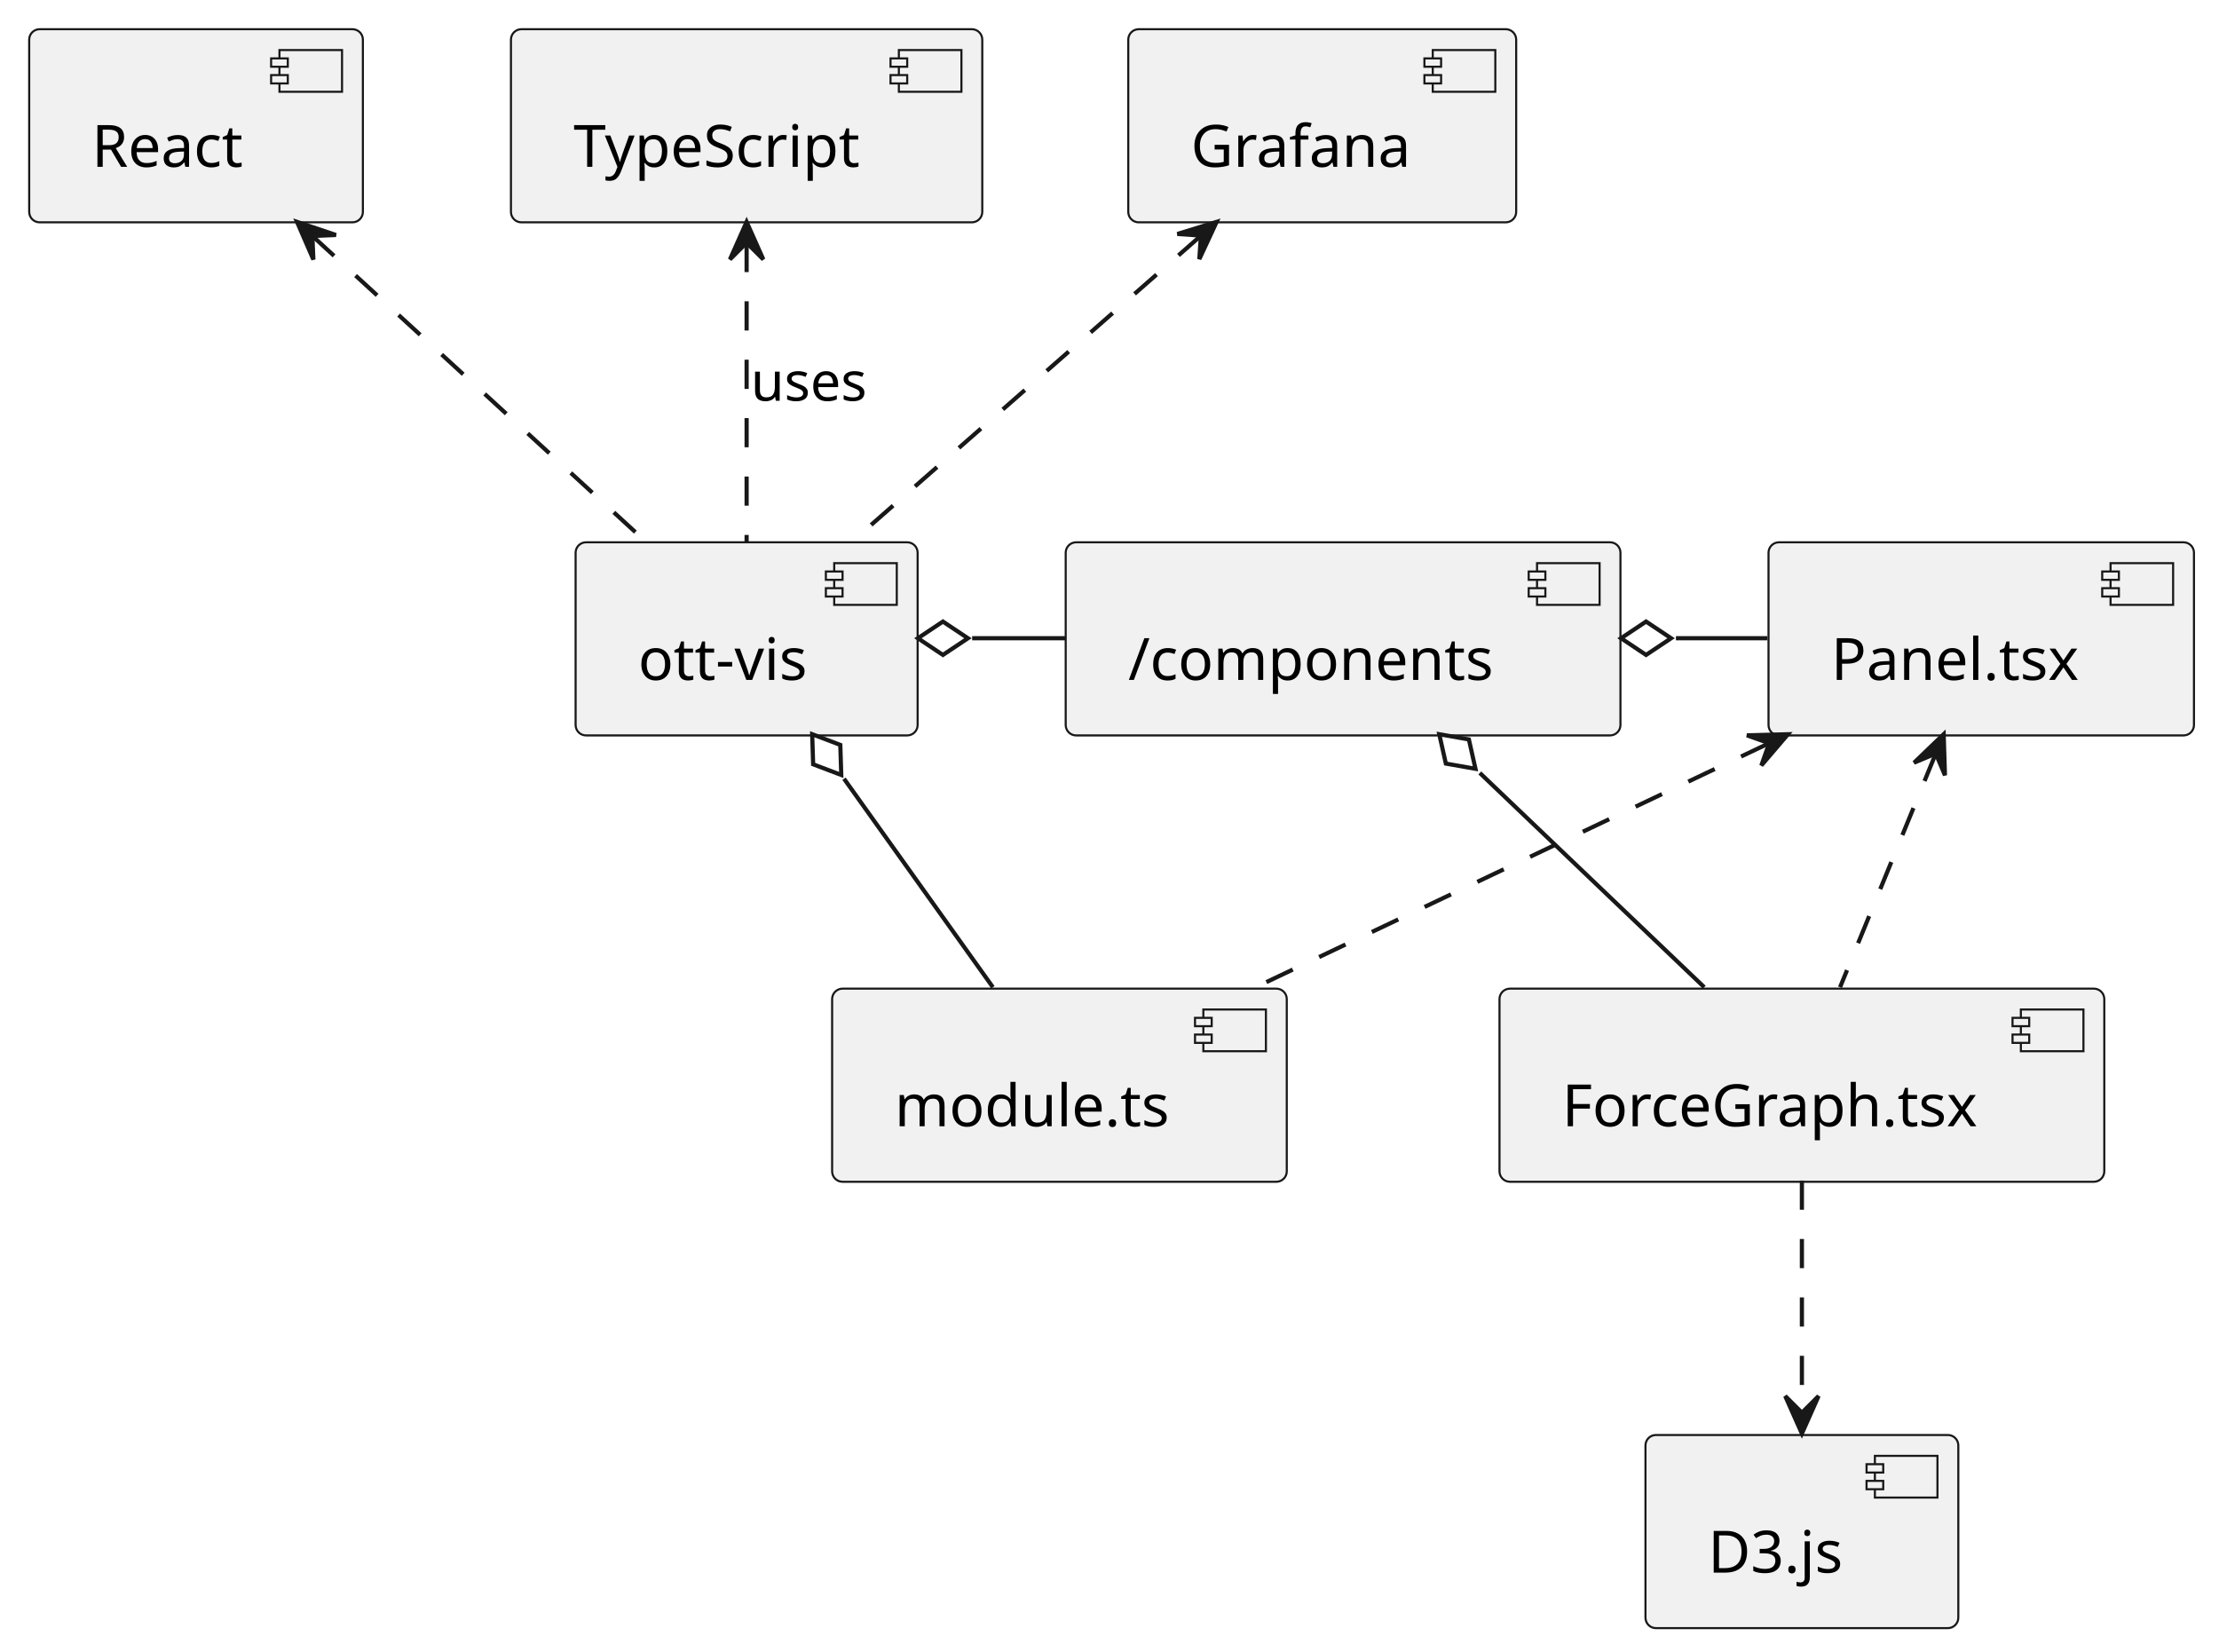
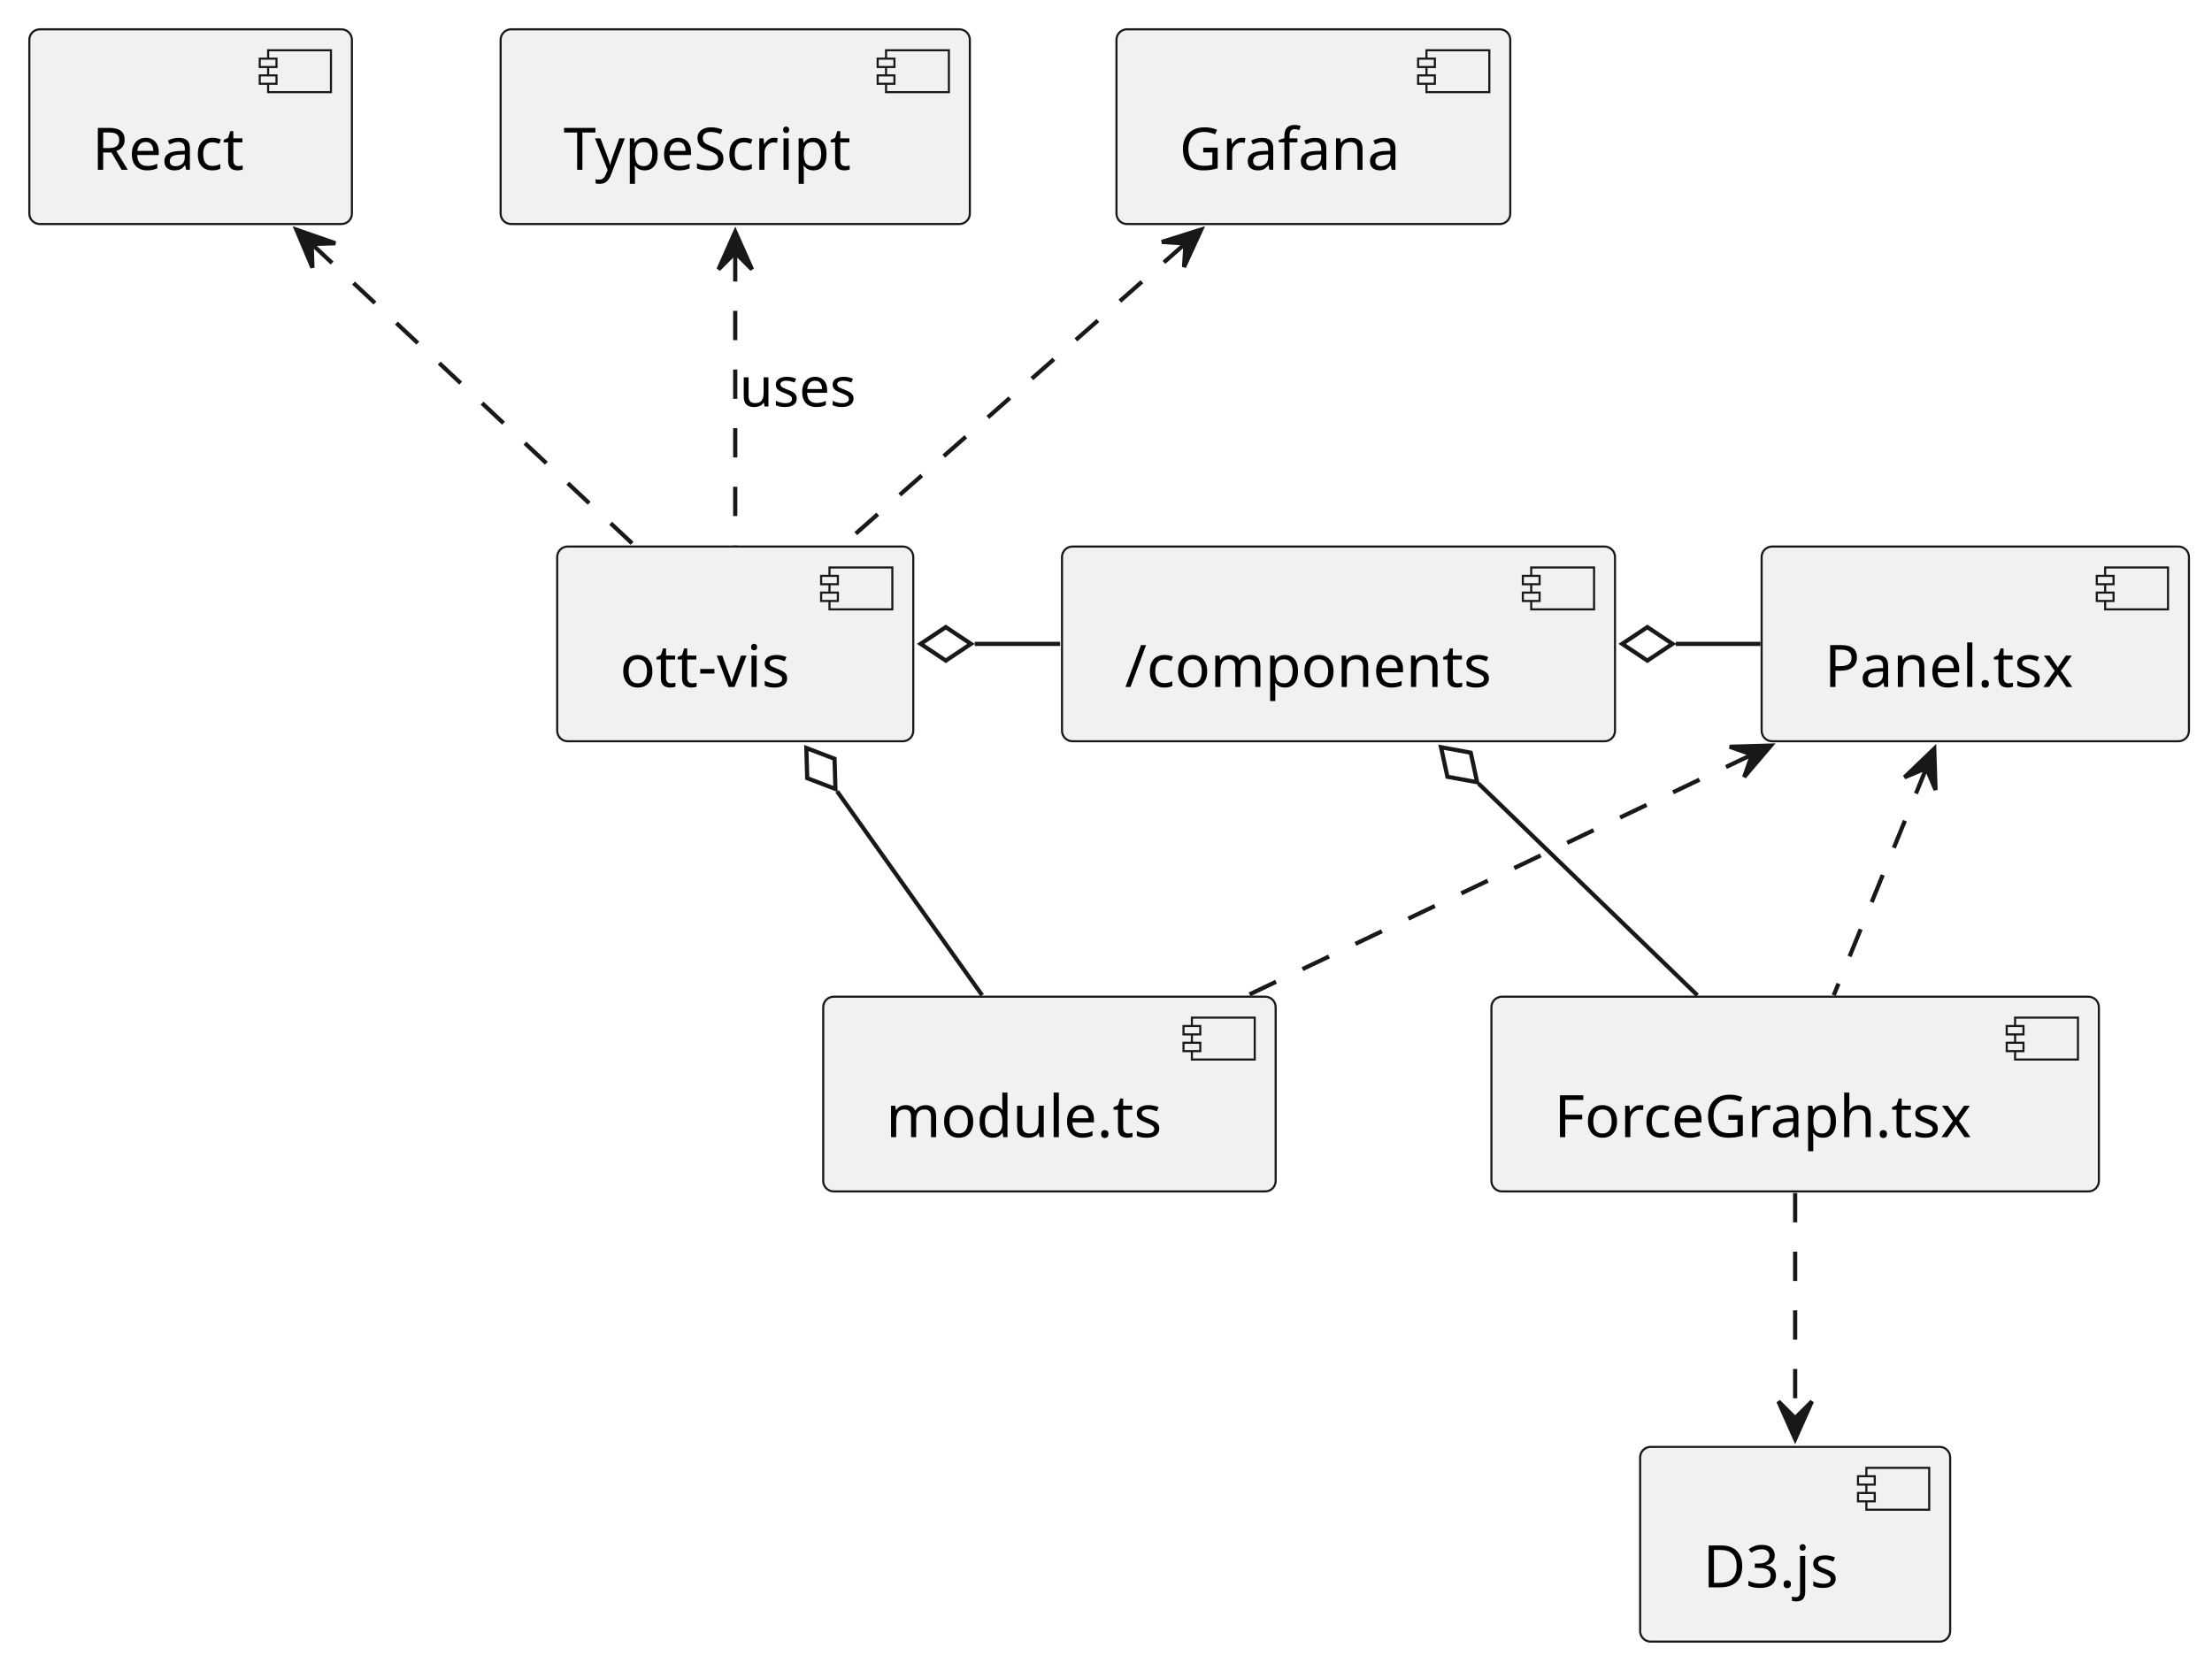
- <svg xmlns="http://www.w3.org/2000/svg" contentStyleType="text/css" height="396px" preserveAspectRatio="none" style="width:532px;height:396px;background:#FFFFFF;" version="1.1" viewBox="0 0 532 396" width="532px" zoomAndPan="magnify">
+ <svg xmlns="http://www.w3.org/2000/svg" contentStyleType="text/css" height="397px" preserveAspectRatio="none" style="width:528px;height:397px;background:#FFFFFF;" version="1.1" viewBox="0 0 528 397" width="528px" zoomAndPan="magnify">
  <defs />
  <g>
    <g id="elem_React">
-       <rect fill="#F1F1F1" height="46.297" rx="2.5" ry="2.5" style="stroke:#181818;stroke-width:0.5;" width="80" x="7" y="7" />
-       <rect fill="#F1F1F1" height="10" style="stroke:#181818;stroke-width:0.5;" width="15" x="67" y="12" />
-       <rect fill="#F1F1F1" height="2" style="stroke:#181818;stroke-width:0.5;" width="4" x="65" y="14" />
-       <rect fill="#F1F1F1" height="2" style="stroke:#181818;stroke-width:0.5;" width="4" x="65" y="18" />
-       <text fill="#000000" font-family="sans-serif" font-size="14" lengthAdjust="spacing" textLength="40" x="22" y="39.995">React</text>
+       <rect fill="#F1F1F1" height="46.488" rx="2.5" ry="2.5" style="stroke:#181818;stroke-width:0.5;" width="77" x="7" y="7" />
+       <rect fill="#F1F1F1" height="10" style="stroke:#181818;stroke-width:0.5;" width="15" x="64" y="12" />
+       <rect fill="#F1F1F1" height="2" style="stroke:#181818;stroke-width:0.5;" width="4" x="62" y="14" />
+       <rect fill="#F1F1F1" height="2" style="stroke:#181818;stroke-width:0.5;" width="4" x="62" y="18" />
+       <text fill="#000000" font-family="sans-serif" font-size="14" lengthAdjust="spacing" textLength="37" x="22" y="40.535">React</text>
    </g>
    <g id="elem_ott-vis">
-       <rect fill="#F1F1F1" height="46.297" rx="2.5" ry="2.5" style="stroke:#181818;stroke-width:0.5;" width="82" x="138" y="130" />
-       <rect fill="#F1F1F1" height="10" style="stroke:#181818;stroke-width:0.5;" width="15" x="200" y="135" />
-       <rect fill="#F1F1F1" height="2" style="stroke:#181818;stroke-width:0.5;" width="4" x="198" y="137" />
-       <rect fill="#F1F1F1" height="2" style="stroke:#181818;stroke-width:0.5;" width="4" x="198" y="141" />
-       <text fill="#000000" font-family="sans-serif" font-size="14" lengthAdjust="spacing" textLength="42" x="153" y="162.995">ott-vis</text>
+       <rect fill="#F1F1F1" height="46.488" rx="2.5" ry="2.5" style="stroke:#181818;stroke-width:0.5;" width="85" x="133" y="130.49" />
+       <rect fill="#F1F1F1" height="10" style="stroke:#181818;stroke-width:0.5;" width="15" x="198" y="135.49" />
+       <rect fill="#F1F1F1" height="2" style="stroke:#181818;stroke-width:0.5;" width="4" x="196" y="137.49" />
+       <rect fill="#F1F1F1" height="2" style="stroke:#181818;stroke-width:0.5;" width="4" x="196" y="141.49" />
+       <text fill="#000000" font-family="sans-serif" font-size="14" lengthAdjust="spacing" textLength="45" x="148" y="164.025">ott-vis</text>
    </g>
    <g id="elem_TypeScript">
-       <rect fill="#F1F1F1" height="46.297" rx="2.5" ry="2.5" style="stroke:#181818;stroke-width:0.5;" width="113" x="122.5" y="7" />
-       <rect fill="#F1F1F1" height="10" style="stroke:#181818;stroke-width:0.5;" width="15" x="215.5" y="12" />
-       <rect fill="#F1F1F1" height="2" style="stroke:#181818;stroke-width:0.5;" width="4" x="213.5" y="14" />
-       <rect fill="#F1F1F1" height="2" style="stroke:#181818;stroke-width:0.5;" width="4" x="213.5" y="18" />
-       <text fill="#000000" font-family="sans-serif" font-size="14" lengthAdjust="spacing" textLength="73" x="137.5" y="39.995">TypeScript</text>
+       <rect fill="#F1F1F1" height="46.488" rx="2.5" ry="2.5" style="stroke:#181818;stroke-width:0.5;" width="112" x="119.5" y="7" />
+       <rect fill="#F1F1F1" height="10" style="stroke:#181818;stroke-width:0.5;" width="15" x="211.5" y="12" />
+       <rect fill="#F1F1F1" height="2" style="stroke:#181818;stroke-width:0.5;" width="4" x="209.5" y="14" />
+       <rect fill="#F1F1F1" height="2" style="stroke:#181818;stroke-width:0.5;" width="4" x="209.5" y="18" />
+       <text fill="#000000" font-family="sans-serif" font-size="14" lengthAdjust="spacing" textLength="72" x="134.5" y="40.535">TypeScript</text>
    </g>
    <g id="elem_Grafana">
-       <rect fill="#F1F1F1" height="46.297" rx="2.5" ry="2.5" style="stroke:#181818;stroke-width:0.5;" width="93" x="270.5" y="7" />
-       <rect fill="#F1F1F1" height="10" style="stroke:#181818;stroke-width:0.5;" width="15" x="343.5" y="12" />
-       <rect fill="#F1F1F1" height="2" style="stroke:#181818;stroke-width:0.5;" width="4" x="341.5" y="14" />
-       <rect fill="#F1F1F1" height="2" style="stroke:#181818;stroke-width:0.5;" width="4" x="341.5" y="18" />
-       <text fill="#000000" font-family="sans-serif" font-size="14" lengthAdjust="spacing" textLength="53" x="285.5" y="39.995">Grafana</text>
+       <rect fill="#F1F1F1" height="46.488" rx="2.5" ry="2.5" style="stroke:#181818;stroke-width:0.5;" width="94" x="266.5" y="7" />
+       <rect fill="#F1F1F1" height="10" style="stroke:#181818;stroke-width:0.5;" width="15" x="340.5" y="12" />
+       <rect fill="#F1F1F1" height="2" style="stroke:#181818;stroke-width:0.5;" width="4" x="338.5" y="14" />
+       <rect fill="#F1F1F1" height="2" style="stroke:#181818;stroke-width:0.5;" width="4" x="338.5" y="18" />
+       <text fill="#000000" font-family="sans-serif" font-size="14" lengthAdjust="spacing" textLength="54" x="281.5" y="40.535">Grafana</text>
    </g>
    <g id="elem_/components">
-       <rect fill="#F1F1F1" height="46.297" rx="2.5" ry="2.5" style="stroke:#181818;stroke-width:0.5;" width="133" x="255.5" y="130" />
-       <rect fill="#F1F1F1" height="10" style="stroke:#181818;stroke-width:0.5;" width="15" x="368.5" y="135" />
-       <rect fill="#F1F1F1" height="2" style="stroke:#181818;stroke-width:0.5;" width="4" x="366.5" y="137" />
-       <rect fill="#F1F1F1" height="2" style="stroke:#181818;stroke-width:0.5;" width="4" x="366.5" y="141" />
-       <text fill="#000000" font-family="sans-serif" font-size="14" lengthAdjust="spacing" textLength="93" x="270.5" y="162.995">/components</text>
+       <rect fill="#F1F1F1" height="46.488" rx="2.5" ry="2.5" style="stroke:#181818;stroke-width:0.5;" width="132" x="253.5" y="130.49" />
+       <rect fill="#F1F1F1" height="10" style="stroke:#181818;stroke-width:0.5;" width="15" x="365.5" y="135.49" />
+       <rect fill="#F1F1F1" height="2" style="stroke:#181818;stroke-width:0.5;" width="4" x="363.5" y="137.49" />
+       <rect fill="#F1F1F1" height="2" style="stroke:#181818;stroke-width:0.5;" width="4" x="363.5" y="141.49" />
+       <text fill="#000000" font-family="sans-serif" font-size="14" lengthAdjust="spacing" textLength="92" x="268.5" y="164.025">/components</text>
    </g>
    <g id="elem_module.ts">
-       <rect fill="#F1F1F1" height="46.297" rx="2.5" ry="2.5" style="stroke:#181818;stroke-width:0.5;" width="109" x="199.5" y="237" />
-       <rect fill="#F1F1F1" height="10" style="stroke:#181818;stroke-width:0.5;" width="15" x="288.5" y="242" />
-       <rect fill="#F1F1F1" height="2" style="stroke:#181818;stroke-width:0.5;" width="4" x="286.5" y="244" />
-       <rect fill="#F1F1F1" height="2" style="stroke:#181818;stroke-width:0.5;" width="4" x="286.5" y="248" />
-       <text fill="#000000" font-family="sans-serif" font-size="14" lengthAdjust="spacing" textLength="69" x="214.5" y="269.995">module.ts</text>
+       <rect fill="#F1F1F1" height="46.488" rx="2.5" ry="2.5" style="stroke:#181818;stroke-width:0.5;" width="108" x="196.5" y="237.97" />
+       <rect fill="#F1F1F1" height="10" style="stroke:#181818;stroke-width:0.5;" width="15" x="284.5" y="242.97" />
+       <rect fill="#F1F1F1" height="2" style="stroke:#181818;stroke-width:0.5;" width="4" x="282.5" y="244.97" />
+       <rect fill="#F1F1F1" height="2" style="stroke:#181818;stroke-width:0.5;" width="4" x="282.5" y="248.97" />
+       <text fill="#000000" font-family="sans-serif" font-size="14" lengthAdjust="spacing" textLength="68" x="211.5" y="271.505">module.ts</text>
    </g>
    <g id="elem_Panel.tsx">
-       <rect fill="#F1F1F1" height="46.297" rx="2.5" ry="2.5" style="stroke:#181818;stroke-width:0.5;" width="102" x="424" y="130" />
-       <rect fill="#F1F1F1" height="10" style="stroke:#181818;stroke-width:0.5;" width="15" x="506" y="135" />
-       <rect fill="#F1F1F1" height="2" style="stroke:#181818;stroke-width:0.5;" width="4" x="504" y="137" />
-       <rect fill="#F1F1F1" height="2" style="stroke:#181818;stroke-width:0.5;" width="4" x="504" y="141" />
-       <text fill="#000000" font-family="sans-serif" font-size="14" lengthAdjust="spacing" textLength="62" x="439" y="162.995">Panel.tsx</text>
+       <rect fill="#F1F1F1" height="46.488" rx="2.5" ry="2.5" style="stroke:#181818;stroke-width:0.5;" width="102" x="420.5" y="130.49" />
+       <rect fill="#F1F1F1" height="10" style="stroke:#181818;stroke-width:0.5;" width="15" x="502.5" y="135.49" />
+       <rect fill="#F1F1F1" height="2" style="stroke:#181818;stroke-width:0.5;" width="4" x="500.5" y="137.49" />
+       <rect fill="#F1F1F1" height="2" style="stroke:#181818;stroke-width:0.5;" width="4" x="500.5" y="141.49" />
+       <text fill="#000000" font-family="sans-serif" font-size="14" lengthAdjust="spacing" textLength="62" x="435.5" y="164.025">Panel.tsx</text>
    </g>
    <g id="elem_ForceGraph.tsx">
-       <rect fill="#F1F1F1" height="46.297" rx="2.5" ry="2.5" style="stroke:#181818;stroke-width:0.5;" width="145" x="359.5" y="237" />
-       <rect fill="#F1F1F1" height="10" style="stroke:#181818;stroke-width:0.5;" width="15" x="484.5" y="242" />
-       <rect fill="#F1F1F1" height="2" style="stroke:#181818;stroke-width:0.5;" width="4" x="482.5" y="244" />
-       <rect fill="#F1F1F1" height="2" style="stroke:#181818;stroke-width:0.5;" width="4" x="482.5" y="248" />
-       <text fill="#000000" font-family="sans-serif" font-size="14" lengthAdjust="spacing" textLength="105" x="374.5" y="269.995">ForceGraph.tsx</text>
+       <rect fill="#F1F1F1" height="46.488" rx="2.5" ry="2.5" style="stroke:#181818;stroke-width:0.5;" width="145" x="356" y="237.97" />
+       <rect fill="#F1F1F1" height="10" style="stroke:#181818;stroke-width:0.5;" width="15" x="481" y="242.97" />
+       <rect fill="#F1F1F1" height="2" style="stroke:#181818;stroke-width:0.5;" width="4" x="479" y="244.97" />
+       <rect fill="#F1F1F1" height="2" style="stroke:#181818;stroke-width:0.5;" width="4" x="479" y="248.97" />
+       <text fill="#000000" font-family="sans-serif" font-size="14" lengthAdjust="spacing" textLength="105" x="371" y="271.505">ForceGraph.tsx</text>
    </g>
    <g id="elem_D3.js">
-       <rect fill="#F1F1F1" height="46.297" rx="2.5" ry="2.5" style="stroke:#181818;stroke-width:0.5;" width="75" x="394.5" y="344" />
-       <rect fill="#F1F1F1" height="10" style="stroke:#181818;stroke-width:0.5;" width="15" x="449.5" y="349" />
-       <rect fill="#F1F1F1" height="2" style="stroke:#181818;stroke-width:0.5;" width="4" x="447.5" y="351" />
-       <rect fill="#F1F1F1" height="2" style="stroke:#181818;stroke-width:0.5;" width="4" x="447.5" y="355" />
-       <text fill="#000000" font-family="sans-serif" font-size="14" lengthAdjust="spacing" textLength="35" x="409.5" y="376.995">D3.js</text>
+       <rect fill="#F1F1F1" height="46.488" rx="2.5" ry="2.5" style="stroke:#181818;stroke-width:0.5;" width="74" x="391.5" y="345.46" />
+       <rect fill="#F1F1F1" height="10" style="stroke:#181818;stroke-width:0.5;" width="15" x="445.5" y="350.46" />
+       <rect fill="#F1F1F1" height="2" style="stroke:#181818;stroke-width:0.5;" width="4" x="443.5" y="352.46" />
+       <rect fill="#F1F1F1" height="2" style="stroke:#181818;stroke-width:0.5;" width="4" x="443.5" y="356.46" />
+       <text fill="#000000" font-family="sans-serif" font-size="14" lengthAdjust="spacing" textLength="34" x="406.5" y="378.995">D3.js</text>
    </g>
    <g id="link_React_ott-vis">
-       <path d="M74.93,56.6 C98.67,78.36 132.39,109.27 154.94,129.95 " fill="none" id="React-backto-ott-vis" style="stroke:#181818;stroke-width:1.0;stroke-dasharray:7.0,7.0;" />
-       <polygon fill="#181818" points="71.21,53.19,75.132,62.224,74.892,56.572,80.544,56.333,71.21,53.19" style="stroke:#181818;stroke-width:1.0;" />
+       <path d="M74.16,58.02 C97.35,79.69 129.63,109.86 151.48,130.28 " fill="none" id="React-backto-ott-vis" style="stroke:#181818;stroke-width:1.0;stroke-dasharray:7.0,7.0;" />
+       <polygon fill="#181818" points="70.75,54.84,74.581,63.913,74.398,58.259,80.052,58.076,70.75,54.84" style="stroke:#181818;stroke-width:1.0;" />
    </g>
    <g id="link_TypeScript_ott-vis">
-       <path d="M179,58.23 C179,79.88 179,109.78 179,129.95 " fill="none" id="TypeScript-backto-ott-vis" style="stroke:#181818;stroke-width:1.0;stroke-dasharray:7.0,7.0;" />
-       <polygon fill="#181818" points="179,53.19,175,62.19,179,58.19,183,62.19,179,53.19" style="stroke:#181818;stroke-width:1.0;" />
-       <text fill="#000000" font-family="sans-serif" font-size="13" lengthAdjust="spacing" textLength="30" x="180" y="96.067">uses</text>
+       <path d="M175.5,60.22 C175.5,81.69 175.5,110.55 175.5,130.28 " fill="none" id="TypeScript-backto-ott-vis" style="stroke:#181818;stroke-width:1.0;stroke-dasharray:7.0,7.0;" />
+       <polygon fill="#181818" points="175.5,55.32,171.5,64.32,175.5,60.32,179.5,64.32,175.5,55.32" style="stroke:#181818;stroke-width:1.0;" />
+       <text fill="#000000" font-family="sans-serif" font-size="13" lengthAdjust="spacing" textLength="29" x="176.5" y="97.058">uses</text>
    </g>
    <g id="link_Grafana_ott-vis">
-       <path d="M287.8,56.6 C262.98,78.36 227.73,109.27 204.15,129.95 " fill="none" id="Grafana-backto-ott-vis" style="stroke:#181818;stroke-width:1.0;stroke-dasharray:7.0,7.0;" />
-       <polygon fill="#181818" points="291.69,53.19,282.276,56.086,287.92,56.474,287.532,62.118,291.69,53.19" style="stroke:#181818;stroke-width:1.0;" />
+       <path d="M283.08,58.02 C258.46,79.69 224.19,109.86 201,130.28 " fill="none" id="Grafana-backto-ott-vis" style="stroke:#181818;stroke-width:1.0;stroke-dasharray:7.0,7.0;" />
+       <polygon fill="#181818" points="286.73,54.81,277.334,57.762,282.98,58.117,282.625,63.762,286.73,54.81" style="stroke:#181818;stroke-width:1.0;" />
    </g>
    <g id="link_ott-vis_/components">
-       <path d="M233.07,153 C240.55,153 248.02,153 255.5,153 " fill="none" id="ott-vis-backto-/components" style="stroke:#181818;stroke-width:1.0;" />
-       <polygon fill="none" points="220.06,153,226.06,157,232.06,153,226.06,149,220.06,153" style="stroke:#181818;stroke-width:1.0;" />
+       <path d="M232.66,153.73 C239.46,153.73 246.26,153.73 253.05,153.73 " fill="none" id="ott-vis-backto-/components" style="stroke:#181818;stroke-width:1.0;" />
+       <polygon fill="none" points="219.76,153.73,225.76,157.73,231.76,153.73,225.76,149.73,219.76,153.73" style="stroke:#181818;stroke-width:1.0;" />
    </g>
    <g id="link_ott-vis_module.ts">
-       <path d="M202.35,186.68 C213.94,202.92 227.66,222.12 238.04,236.66 " fill="none" id="ott-vis-backto-module.ts" style="stroke:#181818;stroke-width:1.0;" />
-       <polygon fill="none" points="194.72,176.01,194.949,183.218,201.69,185.778,201.461,178.571,194.72,176.01" style="stroke:#181818;stroke-width:1.0;" />
+       <path d="M199.82,188.94 C211.17,204.9 224.36,223.45 234.44,237.63 " fill="none" id="ott-vis-backto-module.ts" style="stroke:#181818;stroke-width:1.0;" />
+       <polygon fill="none" points="192.47,178.59,192.683,185.798,199.419,188.374,199.206,181.166,192.47,178.59" style="stroke:#181818;stroke-width:1.0;" />
    </g>
    <g id="link_/components_Panel.tsx">
-       <path d="M401.8,153 C409.1,153 416.41,153 423.72,153 " fill="none" id="/components-backto-Panel.tsx" style="stroke:#181818;stroke-width:1.0;" />
-       <polygon fill="none" points="388.64,153,394.64,157,400.64,153,394.64,149,388.64,153" style="stroke:#181818;stroke-width:1.0;" />
+       <path d="M400,153.73 C406.74,153.73 413.48,153.73 420.22,153.73 " fill="none" id="/components-backto-Panel.tsx" style="stroke:#181818;stroke-width:1.0;" />
+       <polygon fill="none" points="387.22,153.73,393.22,157.73,399.22,153.73,393.22,149.73,387.22,153.73" style="stroke:#181818;stroke-width:1.0;" />
    </g>
    <g id="link_/components_ForceGraph.tsx">
-       <path d="M354.78,185.29 C372.09,201.81 392.93,221.7 408.59,236.66 " fill="none" id="/components-backto-ForceGraph.tsx" style="stroke:#181818;stroke-width:1.0;" />
-       <polygon fill="none" points="345.06,176.01,346.639,183.046,353.741,184.295,352.162,177.259,345.06,176.01" style="stroke:#181818;stroke-width:1.0;" />
+       <path d="M352.92,187.08 C369.83,203.44 389.93,222.89 405.16,237.63 " fill="none" id="/components-backto-ForceGraph.tsx" style="stroke:#181818;stroke-width:1.0;" />
+       <polygon fill="none" points="343.97,178.41,345.499,185.457,352.593,186.756,351.063,179.709,343.97,178.41" style="stroke:#181818;stroke-width:1.0;" />
    </g>
    <g id="link_Panel.tsx_ForceGraph.tsx">
-       <path d="M464.05,180.75 C456.96,198.05 447.85,220.3 441.15,236.66 " fill="none" id="Panel.tsx-backto-ForceGraph.tsx" style="stroke:#181818;stroke-width:1.0;stroke-dasharray:7.0,7.0;" />
-       <polygon fill="#181818" points="465.99,176.01,458.89,182.836,464.103,180.641,466.299,185.854,465.99,176.01" style="stroke:#181818;stroke-width:1.0;" />
+       <path d="M459.98,182.98 C453.01,200.1 444.22,221.64 437.71,237.63 " fill="none" id="Panel.tsx-backto-ForceGraph.tsx" style="stroke:#181818;stroke-width:1.0;stroke-dasharray:7.0,7.0;" />
+       <polygon fill="#181818" points="461.7,178.76,454.6,185.586,459.813,183.391,462.009,188.604,461.7,178.76" style="stroke:#181818;stroke-width:1.0;" />
    </g>
    <g id="link_Panel.tsx_module.ts">
-       <path d="M423.74,178.35 C386.57,196.01 336.71,219.71 300.65,236.84 " fill="none" id="Panel.tsx-backto-module.ts" style="stroke:#181818;stroke-width:1.0;stroke-dasharray:7.0,7.0;" />
-       <polygon fill="#181818" points="428.67,176.01,418.825,176.281,424.159,178.166,422.274,183.5,428.67,176.01" style="stroke:#181818;stroke-width:1.0;" />
+       <path d="M418.3,180.12 C381.59,197.65 333.21,220.74 297.83,237.63 " fill="none" id="Panel.tsx-backto-module.ts" style="stroke:#181818;stroke-width:1.0;stroke-dasharray:7.0,7.0;" />
+       <polygon fill="#181818" points="422.72,178.01,412.875,178.293,418.211,180.171,416.333,185.507,422.72,178.01" style="stroke:#181818;stroke-width:1.0;" />
    </g>
    <g id="link_ForceGraph.tsx_D3.js">
-       <path d="M432,283.01 C432,299.14 432,321.15 432,338.45 " fill="none" id="ForceGraph.tsx-to-D3.js" style="stroke:#181818;stroke-width:1.0;stroke-dasharray:7.0,7.0;" />
-       <polygon fill="#181818" points="432,343.66,436,334.66,432,338.66,428,334.66,432,343.66" style="stroke:#181818;stroke-width:1.0;" />
+       <path d="M428.5,284.85 C428.5,300.7 428.5,322.01 428.5,339.05 " fill="none" id="ForceGraph.tsx-to-D3.js" style="stroke:#181818;stroke-width:1.0;stroke-dasharray:7.0,7.0;" />
+       <polygon fill="#181818" points="428.5,343.6,432.5,334.6,428.5,338.6,424.5,334.6,428.5,343.6" style="stroke:#181818;stroke-width:1.0;" />
    </g>
  </g>
</svg>
